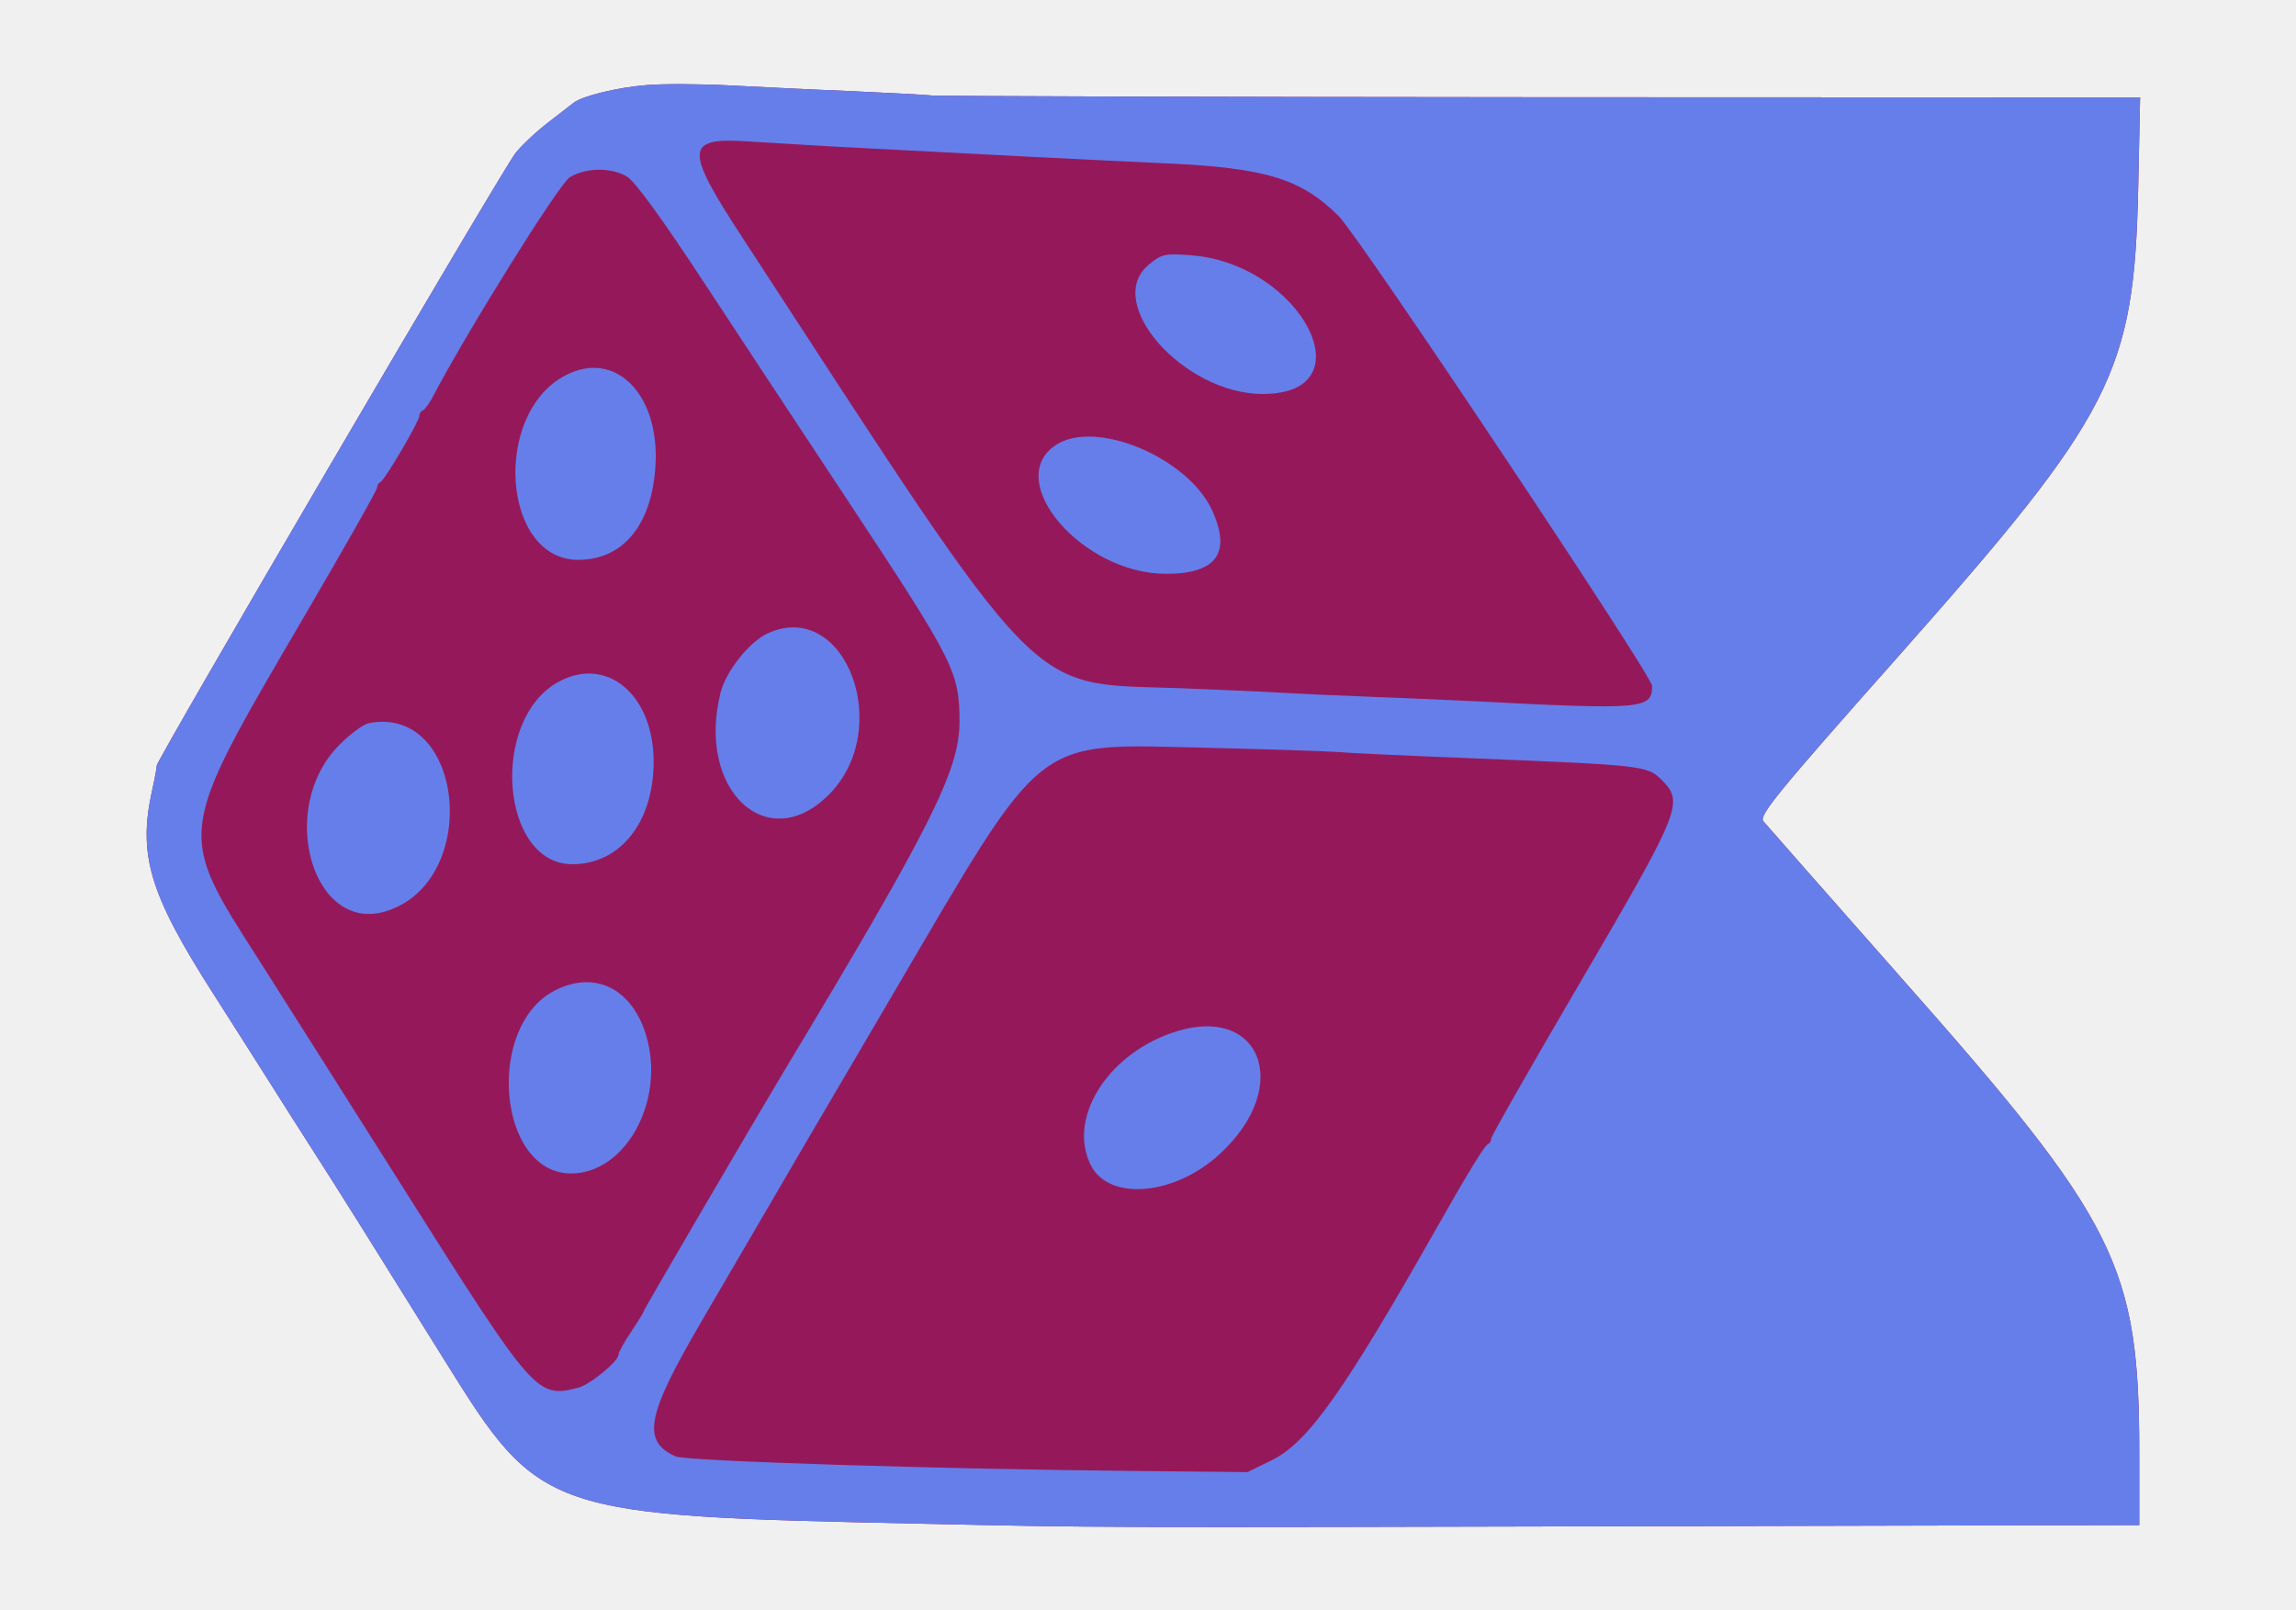
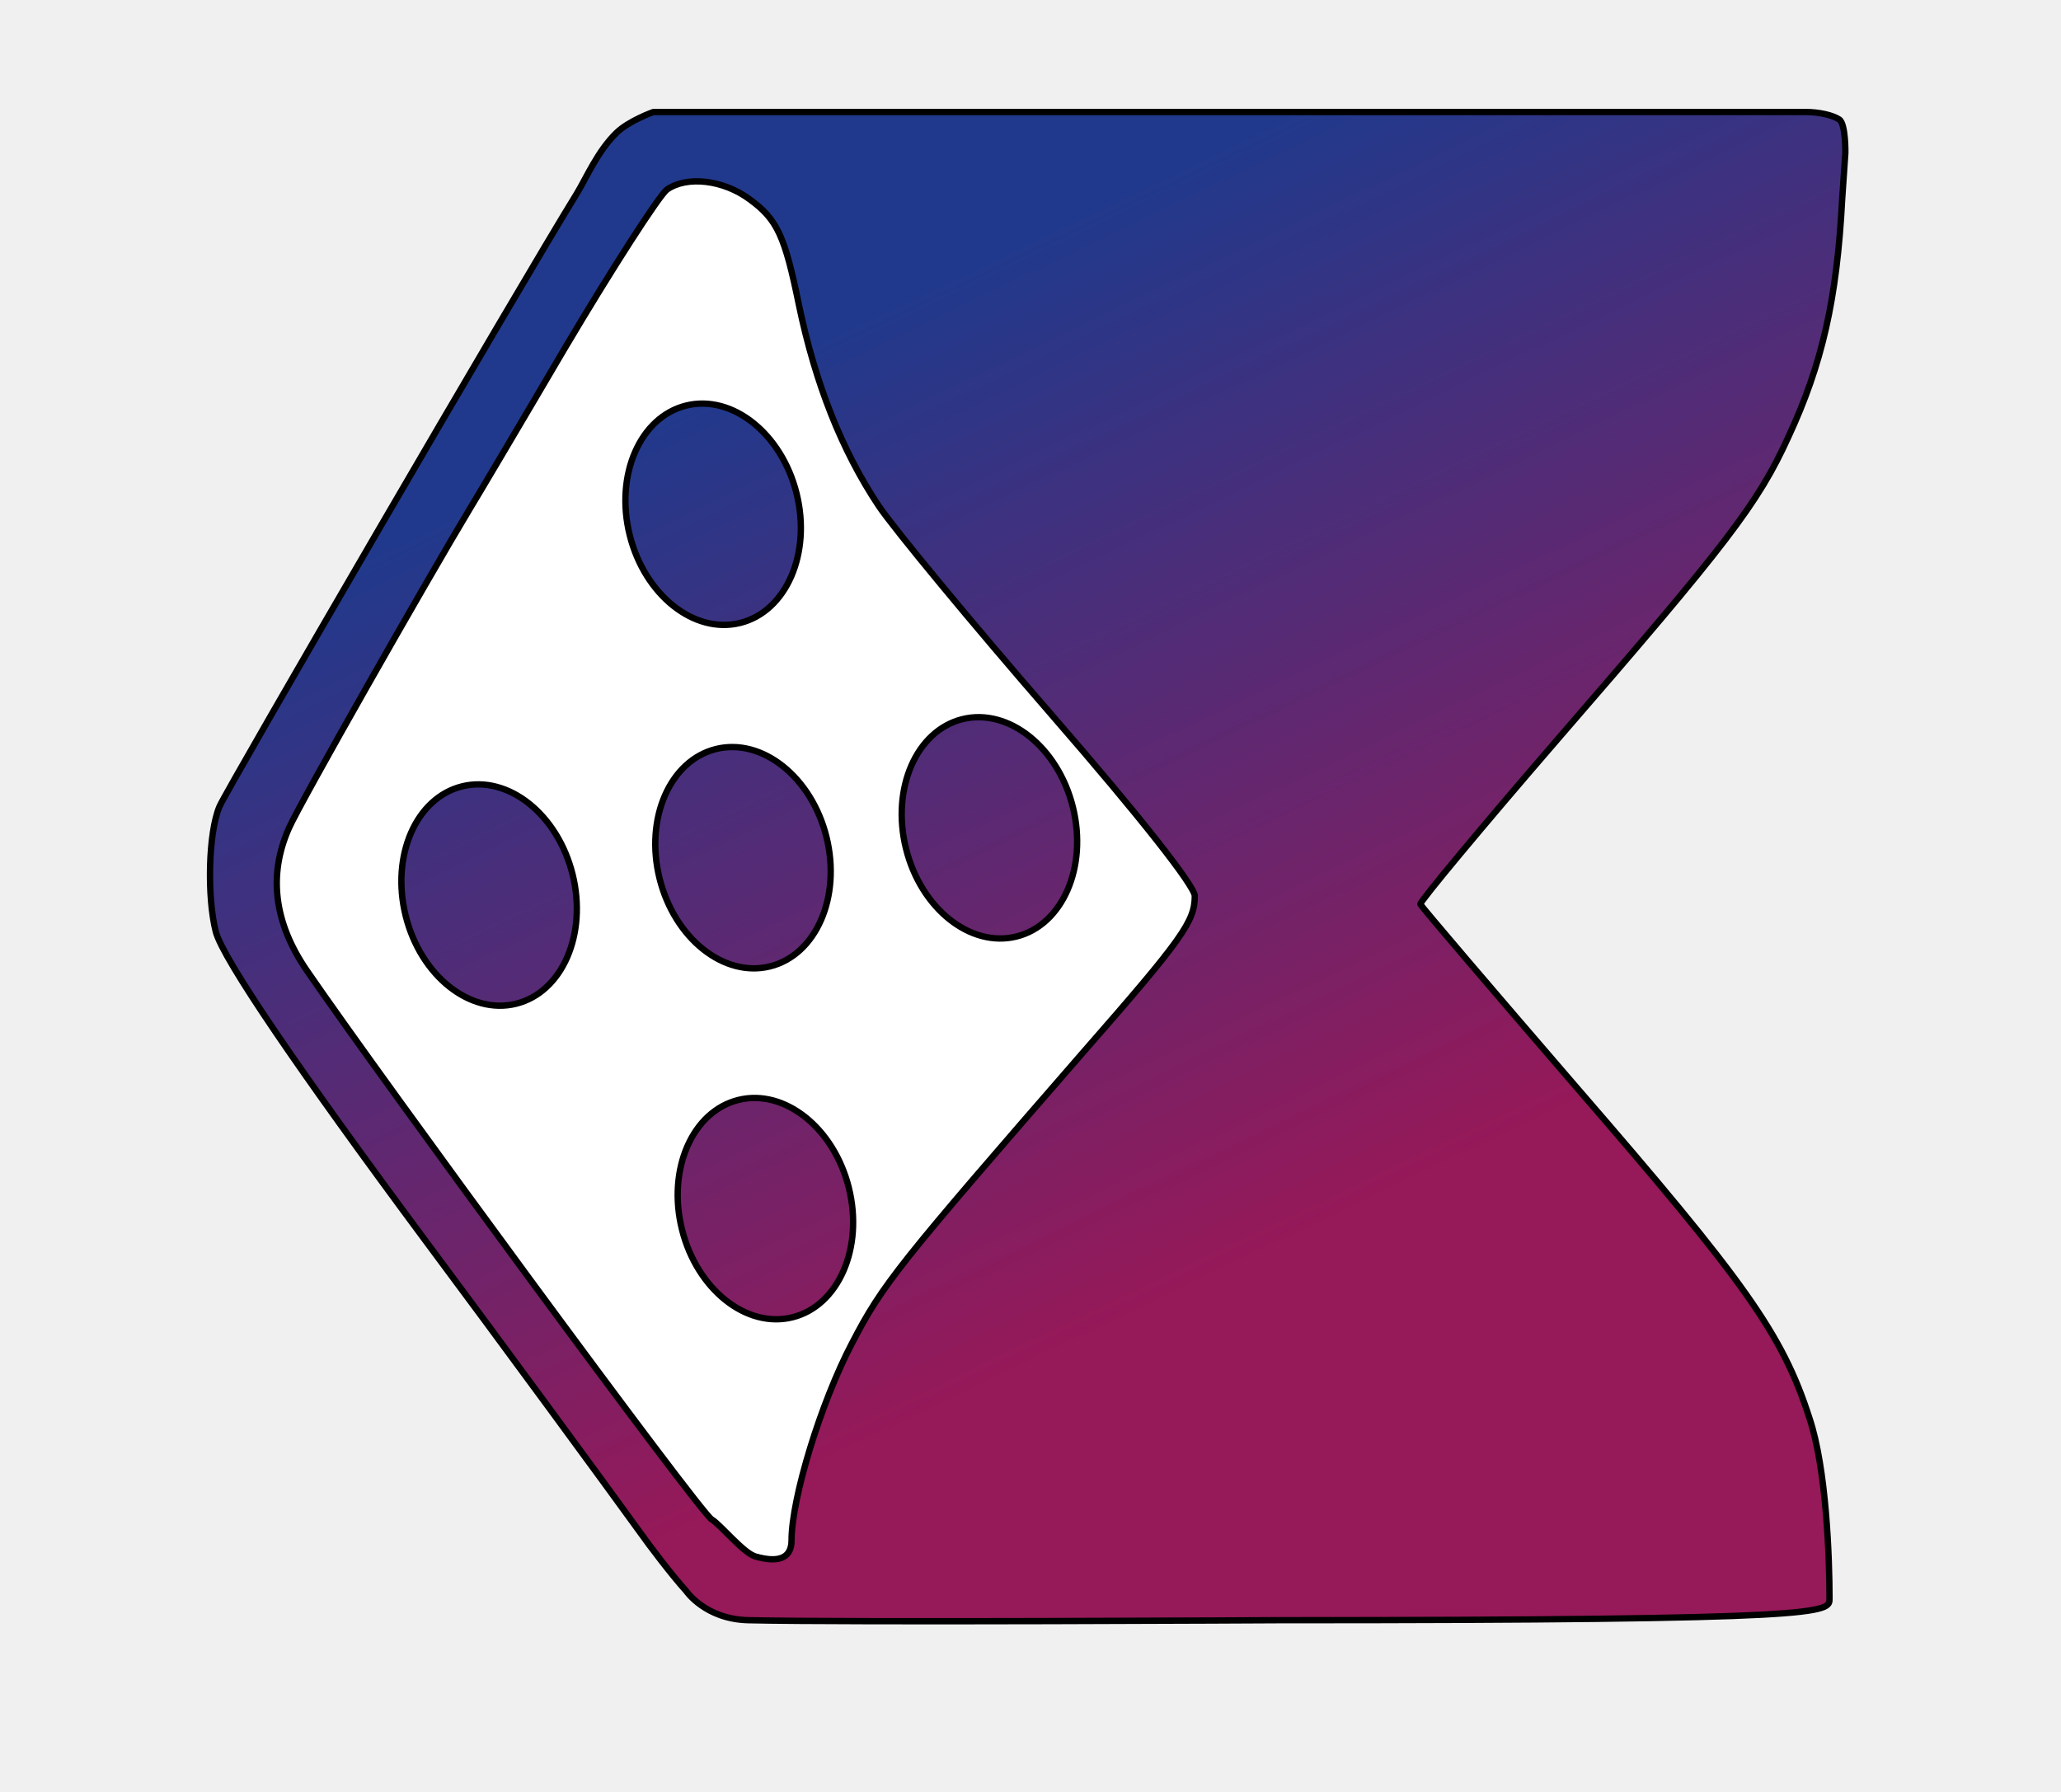
- <svg xmlns="http://www.w3.org/2000/svg" version="1.0" viewBox="0 0 542 380">
+ <svg xmlns="http://www.w3.org/2000/svg" width="100%" height="100%" viewBox="0 0 276 240" version="1.1" xml:space="preserve" style="fill-rule:evenodd;clip-rule:evenodd;stroke-linejoin:round;stroke-miterlimit:2;">
+   <g>
+     <clipPath id="_clip1">
+       <path d="M84.3,17.2C82.6,18.5 79.4,22.4 77.2,26C69.6,38.3 30.5,105.5 29.4,108C27.9,111.5 27.7,120.1 28.9,124.8C29.9,128.5 40,143.3 57,166.2C66.4,178.8 81.8,199.8 85.4,204.8C87.1,207.2 90,211 91.9,213.1L98.2,214L171.1,217C245.4,217 241,213 241,211.1C241,205.8 244.6,196.7 242.3,189.9C238.7,178.7 233.7,171.7 211,145.5C199.7,132.4 190.4,121.5 190.2,121.1C190.1,120.8 198.4,110.8 208.6,99C231.3,72.8 235.4,67.5 239.5,58.5C244,48.8 246,40.1 246.7,26.6L237.3,21L87.5,15L84.3,17.2Z" />
+     </clipPath>
+     <g clip-path="url(#_clip1)">
+       <rect x="0" y="0" width="276" height="240" style="fill:white;" />
+     </g>
+   </g>
+   <g transform="matrix(0.1,0,0,-0.1,0,240)">
+     <path d="M875,2250L2417.884,2250C2436.256,2250 2454.115,2245.812 2463,2240C2471.885,2234.188 2471.196,2195.13 2471.196,2195.13L2467,2134C2460,1999 2440,1912 2395,1815C2354,1725 2313,1672 2086,1410C1984,1292 1901,1192 1902,1189C1904,1185 1997,1076 2110,945C2337,683 2387,613 2423,501C2446,433 2450,312 2450,259C2450,240 2454,230 1711,230C1711,230 1134.123,226.885 1002,230C944.445,231.357 919,269 919,269C900,290 871,328 854,352C818,402 664,612 570,738C400,967 299,1115 289,1152C277,1199 279,1285 294,1320C305,1345 696,2017 772,2140C785.293,2161.752 800.125,2197.376 825.615,2222.168C842.312,2238.408 875,2250 875,2250ZM1004,2133C969,2159 920,2165 893,2146C882,2137 820,2041 756,1933C692,1824 635,1728 630,1720C571,1622 402,1325 387,1291C359,1228 367,1164 411,1100C509,957 935,377 953,365C965,358 997,318 1013,315C1038,308 1060,310 1060,337C1060,393 1099,521 1141,601C1182,680 1203,706 1450,990C1584,1143 1600,1166 1600,1200C1600,1213 1528,1305 1408,1443C1302,1565 1198,1691 1177,1722C1127,1797 1092,1886 1070,1991C1051,2084 1041,2106 1004,2133ZM988.824,926.815C1050.502,942.142 1116.787,889.357 1136.753,809.014C1156.719,728.67 1122.854,650.998 1061.176,635.67C999.498,620.343 933.213,673.127 913.247,753.471C893.281,833.815 927.146,911.487 988.824,926.815ZM958.824,1396.815C1020.502,1412.142 1086.787,1359.357 1106.753,1279.014C1126.719,1198.67 1092.854,1120.998 1031.176,1105.67C969.498,1090.343 903.213,1143.127 883.247,1223.471C863.281,1303.815 897.146,1381.487 958.824,1396.815ZM918.824,1856.815C980.502,1872.142 1046.787,1819.357 1066.753,1739.014C1086.719,1658.67 1052.854,1580.998 991.176,1565.67C929.498,1550.343 863.213,1603.127 843.247,1683.471C823.281,1763.815 857.146,1841.487 918.824,1856.815ZM618.824,1346.815C680.502,1362.142 746.787,1309.357 766.753,1229.014C786.719,1148.67 752.854,1070.998 691.176,1055.67C629.498,1040.343 563.213,1093.127 543.247,1173.471C523.281,1253.815 557.146,1331.487 618.824,1346.815ZM1288.824,1436.815C1350.502,1452.142 1416.787,1399.357 1436.753,1319.014C1456.719,1238.67 1422.854,1160.998 1361.176,1145.67C1299.498,1130.343 1233.213,1183.127 1213.247,1263.471C1193.281,1343.815 1227.146,1421.487 1288.824,1436.815Z" style="fill:url(#_Linear2);stroke:black;stroke-width:8.5px;" />
+   </g>
  <defs>
-     <clipPath id="outer-clip">
-       <path transform="translate(0,380) scale(0.05,-0.05)" d="M3050 7198 c-136 -11 -299 -51 -340 -82 -11 -9 -66 -51 -123 -95 -57 -44 -126 -109 -154 -145 -72 -95 -1702 -2878 -1693 -2891 1 -3 -8 -54 -21 -113 -69 -307 -14 -491 287 -962 105 -165 234 -367 286 -450 52 -82 140 -221 196 -308 106 -165 286 -452 612 -976 453 -727 470 -732 2270 -770 832 -18 732 -18 3615 -11 l2115 5 0 337 c0 887 -103 1094 -1127 2250 -342 388 -634 719 -648 736 -22 27 71 140 638 779 1014 1144 1113 1336 1132 2213 l9 425 -2817 1 c-1549 1 -2848 5 -2885 8 -38 4 -213 13 -390 21 -177 7 -434 20 -572 27 -137 7 -313 8 -390 1z" />
-     </clipPath>
+     <linearGradient id="_Linear2" x1="0" y1="0" x2="1" y2="0" gradientUnits="userSpaceOnUse" gradientTransform="matrix(600,-1220,-1220,-600,1290,2040)">
+       <stop offset="0" style="stop-color:rgb(33,57,140);stop-opacity:1" />
+       <stop offset="1" style="stop-color:rgb(150,25,89);stop-opacity:1" />
+     </linearGradient>
  </defs>
-   <rect width="542" height="380" fill="#95195a" clip-path="url(#outer-clip)" />
-   <g transform="translate(0,380) scale(0.05,-0.05)" fill="#667eea" stroke="none">
-     <path fill-rule="evenodd" d="M3050 7198 c-136 -11 -299 -51 -340 -82 -11 -9 -66 -51 -123 -95 -57 -44 -126 -109 -154 -145 -72 -95 -1702 -2878 -1693 -2891 1 -3 -8 -54 -21 -113 -69 -307 -14 -491 287 -962 105 -165 234 -367 286 -450 52 -82 140 -221 196 -308 106 -165 286 -452 612 -976 453 -727 470 -732 2270 -770 832 -18 732 -18 3615 -11 l2115 5 0 337 c0 887 -103 1094 -1127 2250 -342 388 -634 719 -648 736 -22 27 71 140 638 779 1014 1144 1113 1336 1132 2213 l9 425 -2817 1 c-1549 1 -2848 5 -2885 8 -38 4 -213 13 -390 21 -177 7 -434 20 -572 27 -137 7 -313 8 -390 1z m850 -288 c580 -31 1347 -70 1600 -81 475 -21 643 -72 821 -250 97 -97 1479 -2168 1479 -2217 0 -110 -41 -114 -850 -72 -99 5 -310 14 -470 20 -159 6 -357 15 -440 20 -82 5 -294 14 -470 21 -733 26 -619 -91 -2064 2126 -277 424 -273 476 32 455 95 -6 258 -16 362 -22z m-939 -144 c36 -21 171 -207 363 -500 168 -256 480 -729 693 -1051 490 -742 513 -788 513 -1025 -1 -228 -135 -495 -830 -1650 -141 -235 -660 -1122 -660 -1129 0 -5 -27 -49 -60 -98 -33 -49 -60 -98 -60 -109 0 -31 -135 -142 -191 -156 -195 -49 -206 -37 -824 942 -285 451 -593 937 -684 1080 -388 607 -391 583 212 1614 191 326 347 602 347 613 0 11 7 23 15 26 21 9 185 288 185 314 0 11 8 23 17 26 9 4 29 31 45 61 155 298 597 1008 648 1039 75 46 196 48 271 3z m3348 -2716 c55 -5 335 -18 621 -29 835 -34 847 -35 916 -104 105 -105 90 -142 -383 -951 -233 -397 -423 -731 -423 -742 0 -12 -8 -24 -17 -27 -14 -6 -101 -148 -233 -382 -443 -782 -614 -1025 -786 -1109 l-114 -56 -500 5 c-963 9 -2151 47 -2200 69 -161 73 -139 191 121 636 106 182 269 461 362 620 93 160 177 304 187 320 10 17 168 287 352 600 731 1245 658 1188 1477 1170 285 -7 564 -16 620 -20z" />
-     <path d="M5422 6349 c-213 -180 167 -609 540 -609 502 0 179 618 -342 655 -121 9 -136 6 -198 -46z" />
-     <path d="M4985 5499 c-252 -167 123 -607 518 -608 239 -1 312 97 220 299 -114 250 -551 433 -738 309z" />
-     <path d="M2670 5828 c-347 -180 -300 -871 60 -871 214 0 351 169 365 453 17 333 -193 540 -425 418z" />
-     <path d="M3629 4612 c-88 -38 -201 -179 -227 -282 -115 -458 219 -774 511 -482 309 309 81 923 -284 764z" />
-     <path d="M2637 4381 c-326 -178 -274 -861 65 -861 225 0 382 196 384 479 2 319 -219 507 -449 382z" />
-     <path d="M1742 4186 c-26 -5 -89 -51 -140 -103 -299 -300 -125 -900 227 -783 444 146 363 972 -87 886z" />
-     <path d="M2624 2926 c-334 -164 -276 -866 72 -866 257 0 445 341 356 647 -65 223 -239 313 -428 219z" />
-     <path d="M5525 2721 c-306 -110 -485 -408 -374 -624 88 -169 396 -141 608 55 352 324 189 721 -234 569z" />
-   </g>
</svg>
